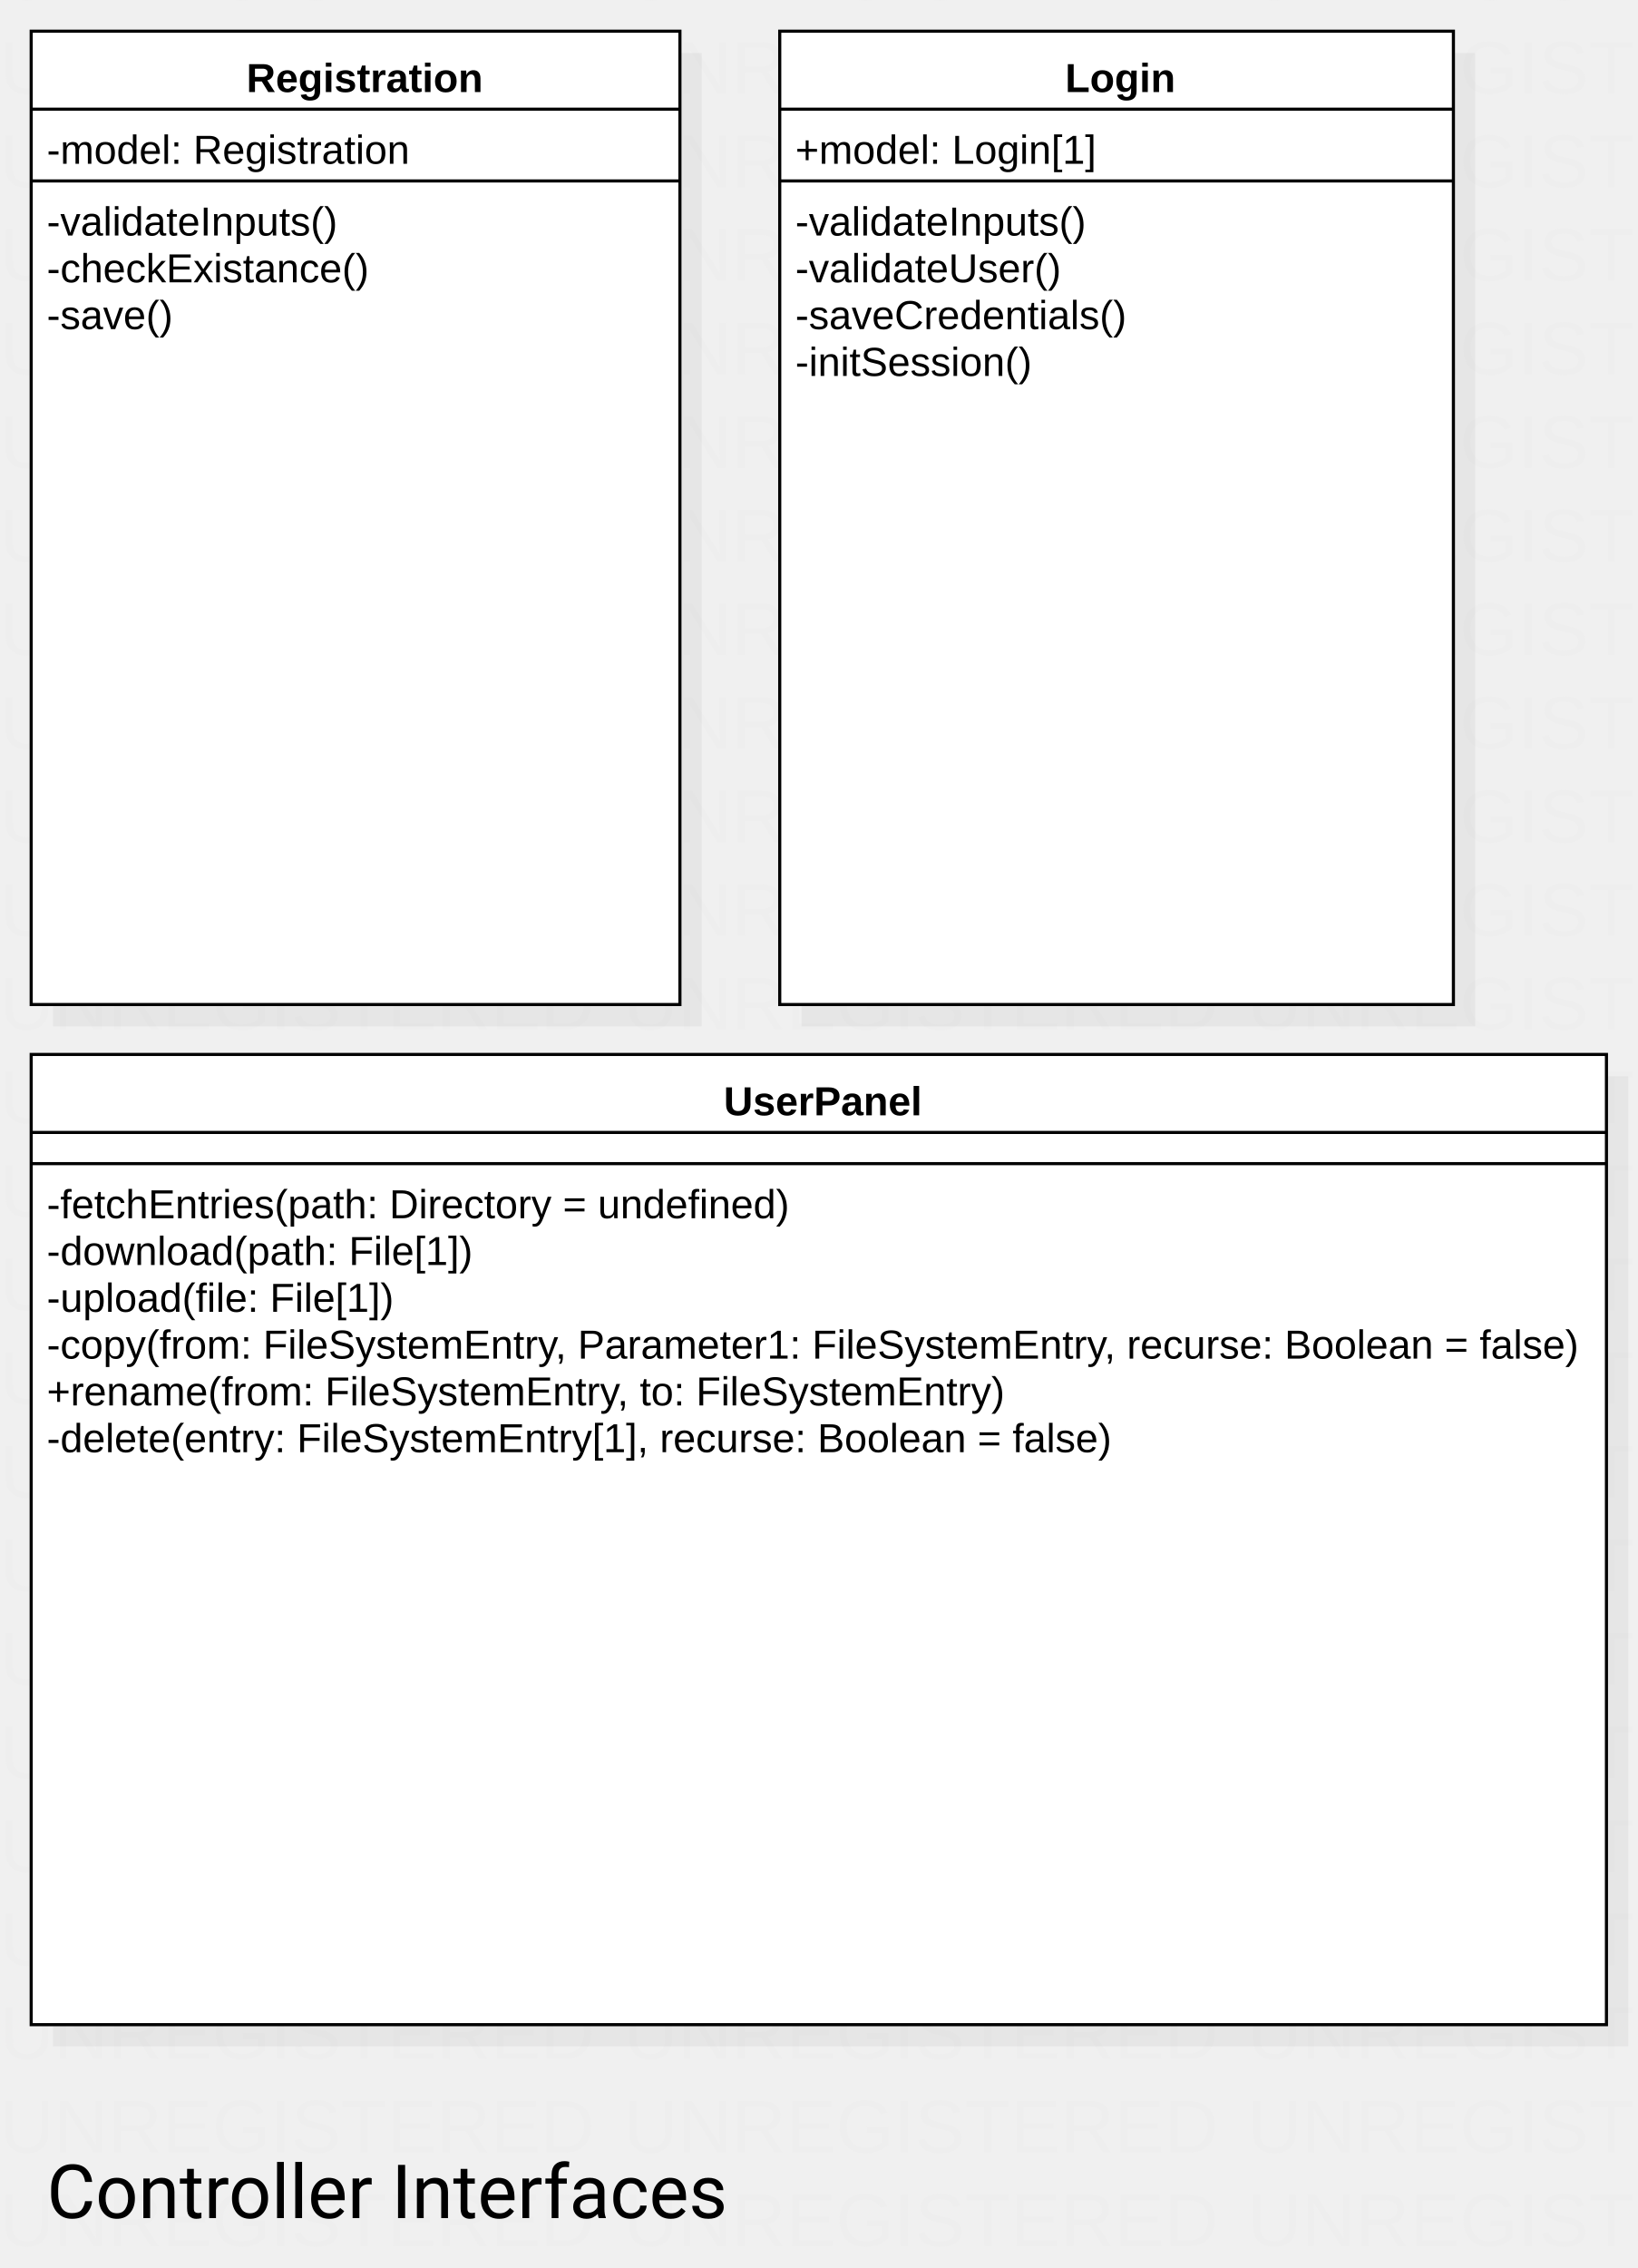
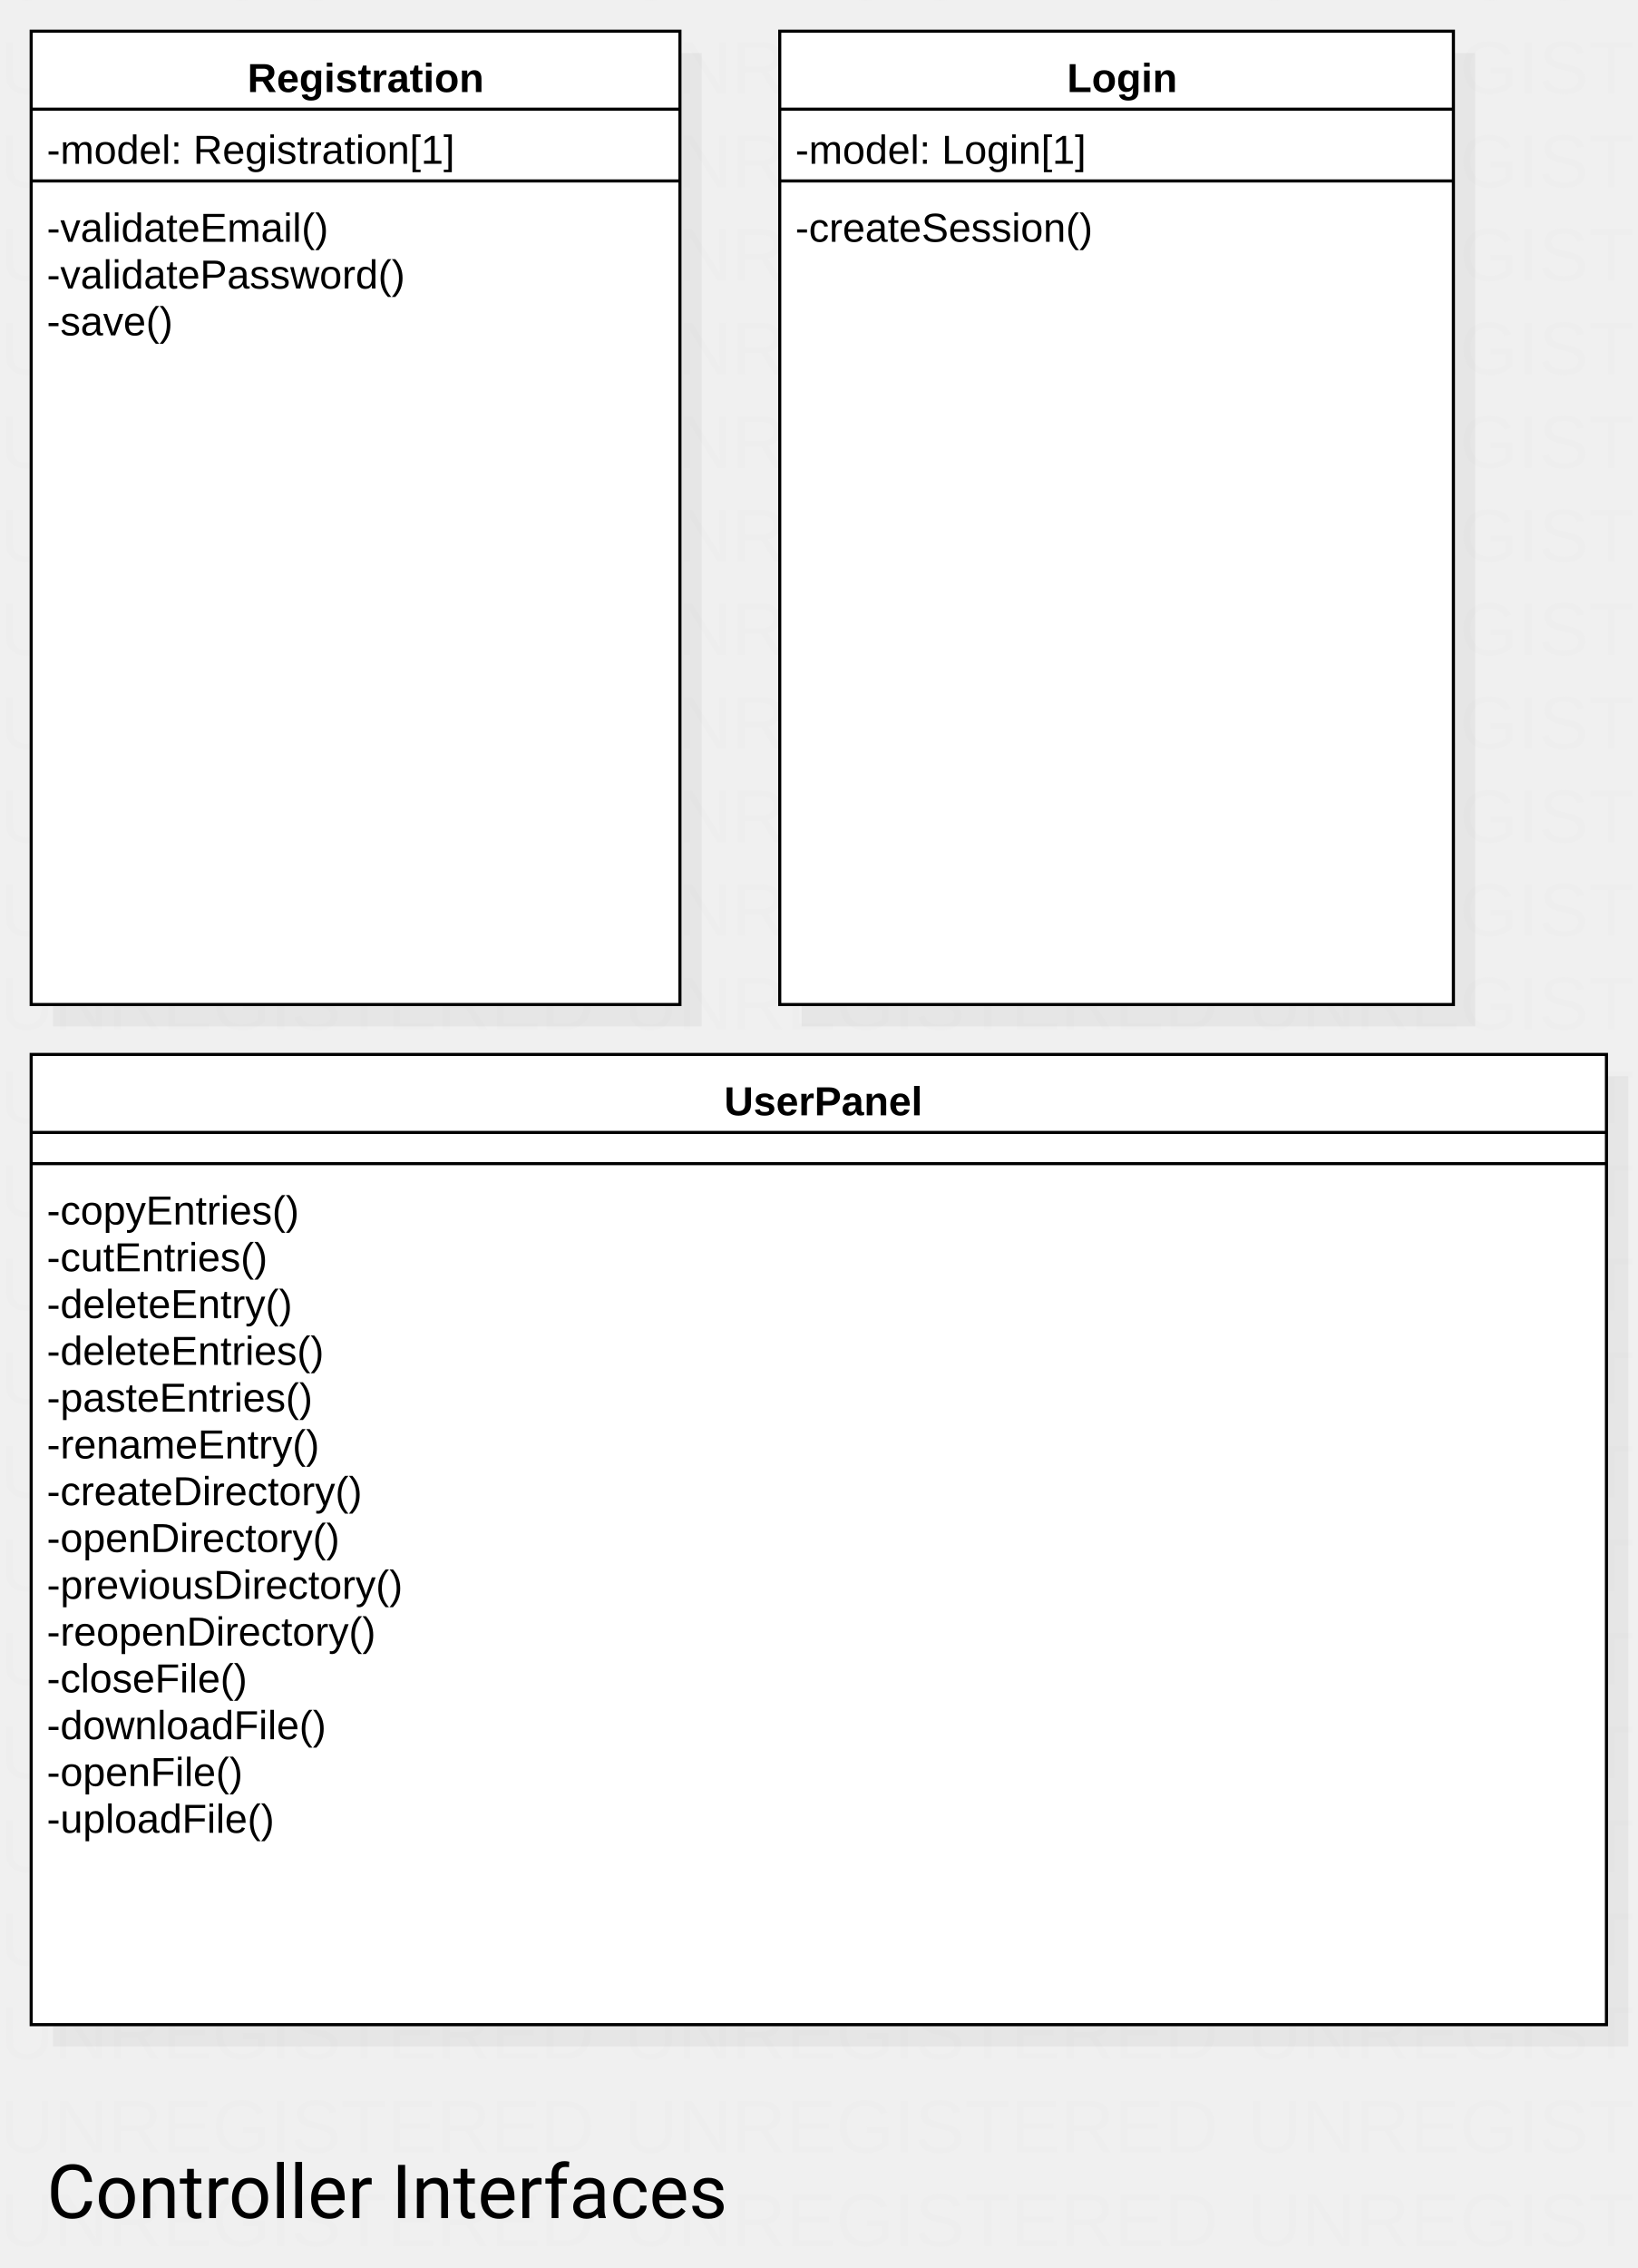
<svg xmlns="http://www.w3.org/2000/svg" version="1.1" width="525.07" height="727">
  <defs />
  <g>
    <text fill="#eeeeee" stroke="none" font-family="Arial" font-size="24px" font-style="normal" font-weight="normal" text-decoration="none" x="0" y="0">UNREGISTERED</text>
    <text fill="#eeeeee" stroke="none" font-family="Arial" font-size="24px" font-style="normal" font-weight="normal" text-decoration="none" x="0" y="30">UNREGISTERED</text>
    <text fill="#eeeeee" stroke="none" font-family="Arial" font-size="24px" font-style="normal" font-weight="normal" text-decoration="none" x="0" y="60">UNREGISTERED</text>
    <text fill="#eeeeee" stroke="none" font-family="Arial" font-size="24px" font-style="normal" font-weight="normal" text-decoration="none" x="0" y="90">UNREGISTERED</text>
    <text fill="#eeeeee" stroke="none" font-family="Arial" font-size="24px" font-style="normal" font-weight="normal" text-decoration="none" x="0" y="120">UNREGISTERED</text>
    <text fill="#eeeeee" stroke="none" font-family="Arial" font-size="24px" font-style="normal" font-weight="normal" text-decoration="none" x="0" y="150">UNREGISTERED</text>
    <text fill="#eeeeee" stroke="none" font-family="Arial" font-size="24px" font-style="normal" font-weight="normal" text-decoration="none" x="0" y="180">UNREGISTERED</text>
    <text fill="#eeeeee" stroke="none" font-family="Arial" font-size="24px" font-style="normal" font-weight="normal" text-decoration="none" x="0" y="210">UNREGISTERED</text>
    <text fill="#eeeeee" stroke="none" font-family="Arial" font-size="24px" font-style="normal" font-weight="normal" text-decoration="none" x="0" y="240">UNREGISTERED</text>
    <text fill="#eeeeee" stroke="none" font-family="Arial" font-size="24px" font-style="normal" font-weight="normal" text-decoration="none" x="0" y="270">UNREGISTERED</text>
    <text fill="#eeeeee" stroke="none" font-family="Arial" font-size="24px" font-style="normal" font-weight="normal" text-decoration="none" x="0" y="300">UNREGISTERED</text>
    <text fill="#eeeeee" stroke="none" font-family="Arial" font-size="24px" font-style="normal" font-weight="normal" text-decoration="none" x="0" y="330">UNREGISTERED</text>
    <text fill="#eeeeee" stroke="none" font-family="Arial" font-size="24px" font-style="normal" font-weight="normal" text-decoration="none" x="0" y="360">UNREGISTERED</text>
    <text fill="#eeeeee" stroke="none" font-family="Arial" font-size="24px" font-style="normal" font-weight="normal" text-decoration="none" x="0" y="390">UNREGISTERED</text>
    <text fill="#eeeeee" stroke="none" font-family="Arial" font-size="24px" font-style="normal" font-weight="normal" text-decoration="none" x="0" y="420">UNREGISTERED</text>
    <text fill="#eeeeee" stroke="none" font-family="Arial" font-size="24px" font-style="normal" font-weight="normal" text-decoration="none" x="0" y="450">UNREGISTERED</text>
    <text fill="#eeeeee" stroke="none" font-family="Arial" font-size="24px" font-style="normal" font-weight="normal" text-decoration="none" x="0" y="480">UNREGISTERED</text>
    <text fill="#eeeeee" stroke="none" font-family="Arial" font-size="24px" font-style="normal" font-weight="normal" text-decoration="none" x="0" y="510">UNREGISTERED</text>
    <text fill="#eeeeee" stroke="none" font-family="Arial" font-size="24px" font-style="normal" font-weight="normal" text-decoration="none" x="0" y="540">UNREGISTERED</text>
    <text fill="#eeeeee" stroke="none" font-family="Arial" font-size="24px" font-style="normal" font-weight="normal" text-decoration="none" x="0" y="570">UNREGISTERED</text>
    <text fill="#eeeeee" stroke="none" font-family="Arial" font-size="24px" font-style="normal" font-weight="normal" text-decoration="none" x="0" y="600">UNREGISTERED</text>
    <text fill="#eeeeee" stroke="none" font-family="Arial" font-size="24px" font-style="normal" font-weight="normal" text-decoration="none" x="0" y="630">UNREGISTERED</text>
    <text fill="#eeeeee" stroke="none" font-family="Arial" font-size="24px" font-style="normal" font-weight="normal" text-decoration="none" x="0" y="660">UNREGISTERED</text>
    <text fill="#eeeeee" stroke="none" font-family="Arial" font-size="24px" font-style="normal" font-weight="normal" text-decoration="none" x="0" y="690">UNREGISTERED</text>
    <text fill="#eeeeee" stroke="none" font-family="Arial" font-size="24px" font-style="normal" font-weight="normal" text-decoration="none" x="0" y="720">UNREGISTERED</text>
    <text fill="#eeeeee" stroke="none" font-family="Arial" font-size="24px" font-style="normal" font-weight="normal" text-decoration="none" x="200" y="0">UNREGISTERED</text>
    <text fill="#eeeeee" stroke="none" font-family="Arial" font-size="24px" font-style="normal" font-weight="normal" text-decoration="none" x="200" y="30">UNREGISTERED</text>
    <text fill="#eeeeee" stroke="none" font-family="Arial" font-size="24px" font-style="normal" font-weight="normal" text-decoration="none" x="200" y="60">UNREGISTERED</text>
    <text fill="#eeeeee" stroke="none" font-family="Arial" font-size="24px" font-style="normal" font-weight="normal" text-decoration="none" x="200" y="90">UNREGISTERED</text>
    <text fill="#eeeeee" stroke="none" font-family="Arial" font-size="24px" font-style="normal" font-weight="normal" text-decoration="none" x="200" y="120">UNREGISTERED</text>
    <text fill="#eeeeee" stroke="none" font-family="Arial" font-size="24px" font-style="normal" font-weight="normal" text-decoration="none" x="200" y="150">UNREGISTERED</text>
    <text fill="#eeeeee" stroke="none" font-family="Arial" font-size="24px" font-style="normal" font-weight="normal" text-decoration="none" x="200" y="180">UNREGISTERED</text>
    <text fill="#eeeeee" stroke="none" font-family="Arial" font-size="24px" font-style="normal" font-weight="normal" text-decoration="none" x="200" y="210">UNREGISTERED</text>
    <text fill="#eeeeee" stroke="none" font-family="Arial" font-size="24px" font-style="normal" font-weight="normal" text-decoration="none" x="200" y="240">UNREGISTERED</text>
    <text fill="#eeeeee" stroke="none" font-family="Arial" font-size="24px" font-style="normal" font-weight="normal" text-decoration="none" x="200" y="270">UNREGISTERED</text>
    <text fill="#eeeeee" stroke="none" font-family="Arial" font-size="24px" font-style="normal" font-weight="normal" text-decoration="none" x="200" y="300">UNREGISTERED</text>
    <text fill="#eeeeee" stroke="none" font-family="Arial" font-size="24px" font-style="normal" font-weight="normal" text-decoration="none" x="200" y="330">UNREGISTERED</text>
    <text fill="#eeeeee" stroke="none" font-family="Arial" font-size="24px" font-style="normal" font-weight="normal" text-decoration="none" x="200" y="360">UNREGISTERED</text>
    <text fill="#eeeeee" stroke="none" font-family="Arial" font-size="24px" font-style="normal" font-weight="normal" text-decoration="none" x="200" y="390">UNREGISTERED</text>
    <text fill="#eeeeee" stroke="none" font-family="Arial" font-size="24px" font-style="normal" font-weight="normal" text-decoration="none" x="200" y="420">UNREGISTERED</text>
    <text fill="#eeeeee" stroke="none" font-family="Arial" font-size="24px" font-style="normal" font-weight="normal" text-decoration="none" x="200" y="450">UNREGISTERED</text>
    <text fill="#eeeeee" stroke="none" font-family="Arial" font-size="24px" font-style="normal" font-weight="normal" text-decoration="none" x="200" y="480">UNREGISTERED</text>
    <text fill="#eeeeee" stroke="none" font-family="Arial" font-size="24px" font-style="normal" font-weight="normal" text-decoration="none" x="200" y="510">UNREGISTERED</text>
    <text fill="#eeeeee" stroke="none" font-family="Arial" font-size="24px" font-style="normal" font-weight="normal" text-decoration="none" x="200" y="540">UNREGISTERED</text>
    <text fill="#eeeeee" stroke="none" font-family="Arial" font-size="24px" font-style="normal" font-weight="normal" text-decoration="none" x="200" y="570">UNREGISTERED</text>
    <text fill="#eeeeee" stroke="none" font-family="Arial" font-size="24px" font-style="normal" font-weight="normal" text-decoration="none" x="200" y="600">UNREGISTERED</text>
    <text fill="#eeeeee" stroke="none" font-family="Arial" font-size="24px" font-style="normal" font-weight="normal" text-decoration="none" x="200" y="630">UNREGISTERED</text>
    <text fill="#eeeeee" stroke="none" font-family="Arial" font-size="24px" font-style="normal" font-weight="normal" text-decoration="none" x="200" y="660">UNREGISTERED</text>
    <text fill="#eeeeee" stroke="none" font-family="Arial" font-size="24px" font-style="normal" font-weight="normal" text-decoration="none" x="200" y="690">UNREGISTERED</text>
    <text fill="#eeeeee" stroke="none" font-family="Arial" font-size="24px" font-style="normal" font-weight="normal" text-decoration="none" x="200" y="720">UNREGISTERED</text>
    <text fill="#eeeeee" stroke="none" font-family="Arial" font-size="24px" font-style="normal" font-weight="normal" text-decoration="none" x="400" y="0">UNREGISTERED</text>
    <text fill="#eeeeee" stroke="none" font-family="Arial" font-size="24px" font-style="normal" font-weight="normal" text-decoration="none" x="400" y="30">UNREGISTERED</text>
    <text fill="#eeeeee" stroke="none" font-family="Arial" font-size="24px" font-style="normal" font-weight="normal" text-decoration="none" x="400" y="60">UNREGISTERED</text>
    <text fill="#eeeeee" stroke="none" font-family="Arial" font-size="24px" font-style="normal" font-weight="normal" text-decoration="none" x="400" y="90">UNREGISTERED</text>
    <text fill="#eeeeee" stroke="none" font-family="Arial" font-size="24px" font-style="normal" font-weight="normal" text-decoration="none" x="400" y="120">UNREGISTERED</text>
    <text fill="#eeeeee" stroke="none" font-family="Arial" font-size="24px" font-style="normal" font-weight="normal" text-decoration="none" x="400" y="150">UNREGISTERED</text>
    <text fill="#eeeeee" stroke="none" font-family="Arial" font-size="24px" font-style="normal" font-weight="normal" text-decoration="none" x="400" y="180">UNREGISTERED</text>
    <text fill="#eeeeee" stroke="none" font-family="Arial" font-size="24px" font-style="normal" font-weight="normal" text-decoration="none" x="400" y="210">UNREGISTERED</text>
    <text fill="#eeeeee" stroke="none" font-family="Arial" font-size="24px" font-style="normal" font-weight="normal" text-decoration="none" x="400" y="240">UNREGISTERED</text>
    <text fill="#eeeeee" stroke="none" font-family="Arial" font-size="24px" font-style="normal" font-weight="normal" text-decoration="none" x="400" y="270">UNREGISTERED</text>
    <text fill="#eeeeee" stroke="none" font-family="Arial" font-size="24px" font-style="normal" font-weight="normal" text-decoration="none" x="400" y="300">UNREGISTERED</text>
    <text fill="#eeeeee" stroke="none" font-family="Arial" font-size="24px" font-style="normal" font-weight="normal" text-decoration="none" x="400" y="330">UNREGISTERED</text>
    <text fill="#eeeeee" stroke="none" font-family="Arial" font-size="24px" font-style="normal" font-weight="normal" text-decoration="none" x="400" y="360">UNREGISTERED</text>
    <text fill="#eeeeee" stroke="none" font-family="Arial" font-size="24px" font-style="normal" font-weight="normal" text-decoration="none" x="400" y="390">UNREGISTERED</text>
    <text fill="#eeeeee" stroke="none" font-family="Arial" font-size="24px" font-style="normal" font-weight="normal" text-decoration="none" x="400" y="420">UNREGISTERED</text>
    <text fill="#eeeeee" stroke="none" font-family="Arial" font-size="24px" font-style="normal" font-weight="normal" text-decoration="none" x="400" y="450">UNREGISTERED</text>
    <text fill="#eeeeee" stroke="none" font-family="Arial" font-size="24px" font-style="normal" font-weight="normal" text-decoration="none" x="400" y="480">UNREGISTERED</text>
    <text fill="#eeeeee" stroke="none" font-family="Arial" font-size="24px" font-style="normal" font-weight="normal" text-decoration="none" x="400" y="510">UNREGISTERED</text>
    <text fill="#eeeeee" stroke="none" font-family="Arial" font-size="24px" font-style="normal" font-weight="normal" text-decoration="none" x="400" y="540">UNREGISTERED</text>
    <text fill="#eeeeee" stroke="none" font-family="Arial" font-size="24px" font-style="normal" font-weight="normal" text-decoration="none" x="400" y="570">UNREGISTERED</text>
    <text fill="#eeeeee" stroke="none" font-family="Arial" font-size="24px" font-style="normal" font-weight="normal" text-decoration="none" x="400" y="600">UNREGISTERED</text>
    <text fill="#eeeeee" stroke="none" font-family="Arial" font-size="24px" font-style="normal" font-weight="normal" text-decoration="none" x="400" y="630">UNREGISTERED</text>
    <text fill="#eeeeee" stroke="none" font-family="Arial" font-size="24px" font-style="normal" font-weight="normal" text-decoration="none" x="400" y="660">UNREGISTERED</text>
    <text fill="#eeeeee" stroke="none" font-family="Arial" font-size="24px" font-style="normal" font-weight="normal" text-decoration="none" x="400" y="690">UNREGISTERED</text>
    <text fill="#eeeeee" stroke="none" font-family="Arial" font-size="24px" font-style="normal" font-weight="normal" text-decoration="none" x="400" y="720">UNREGISTERED</text>
    <g transform="translate(-22,-70) scale(1,1)">
      <rect fill="#C0C0C0" stroke="none" x="39" y="87" width="208" height="312" opacity="0.2" />
    </g>
    <g transform="translate(-22,-70) scale(1,1)">
      <rect fill="#ffffff" stroke="none" x="32" y="80" width="208" height="312" />
    </g>
    <g transform="translate(-22,-70) scale(1,1)">
      <path fill="none" stroke="#000000" d="M 32 80 L 240 80 L 240 392 L 32 392 L 32 80 Z Z" stroke-miterlimit="10" />
    </g>
    <g transform="translate(-22,-70) scale(1,1)">
      <path fill="none" stroke="#000000" d="M 32 105 L 240 105" stroke-miterlimit="10" />
    </g>
    <g transform="translate(-22,-70) scale(1,1)">
      <path fill="none" stroke="#000000" d="M 32 128 L 240 128" stroke-miterlimit="10" />
    </g>
    <g transform="translate(-22,-70) scale(1,1)">
      <g>
        <path fill="none" stroke="none" />
-         <text fill="#000000" stroke="none" font-family="Arial" font-size="13px" font-style="normal" font-weight="bold" text-decoration="none" x="101" y="99.5">Registration</text>
-       </g>
-     </g>
-     <g transform="translate(-22,-70) scale(1,1)">
-       <g>
-         <path fill="none" stroke="none" />
-         <text fill="#000000" stroke="none" font-family="Arial" font-size="13px" font-style="normal" font-weight="normal" text-decoration="none" x="37" y="122.5">-model: Registration</text>
-       </g>
-     </g>
-     <g transform="translate(-22,-70) scale(1,1)">
-       <g>
-         <path fill="none" stroke="none" />
-         <text fill="#000000" stroke="none" font-family="Arial" font-size="13px" font-style="normal" font-weight="normal" text-decoration="none" x="37" y="145.5">-validateInputs()</text>
-       </g>
-     </g>
-     <g transform="translate(-22,-70) scale(1,1)">
-       <g>
-         <path fill="none" stroke="none" />
-         <text fill="#000000" stroke="none" font-family="Arial" font-size="13px" font-style="normal" font-weight="normal" text-decoration="none" x="37" y="160.5">-checkExistance()</text>
-       </g>
-     </g>
-     <g transform="translate(-22,-70) scale(1,1)">
-       <g>
-         <path fill="none" stroke="none" />
-         <text fill="#000000" stroke="none" font-family="Arial" font-size="13px" font-style="normal" font-weight="normal" text-decoration="none" x="37" y="175.5">-save()</text>
+         <text fill="#000000" stroke="none" font-family="Arial" font-size="13px" font-style="normal" font-weight="bold" text-decoration="none" x="101.316" y="99.5">Registration</text>
+       </g>
+     </g>
+     <g transform="translate(-22,-70) scale(1,1)">
+       <g>
+         <path fill="none" stroke="none" />
+         <text fill="#000000" stroke="none" font-family="Arial" font-size="13px" font-style="normal" font-weight="normal" text-decoration="none" x="37" y="122.5">-model: Registration[1]</text>
+       </g>
+     </g>
+     <g transform="translate(-22,-70) scale(1,1)">
+       <g>
+         <path fill="none" stroke="none" />
+         <text fill="#000000" stroke="none" font-family="Arial" font-size="13px" font-style="normal" font-weight="normal" text-decoration="none" x="37" y="147.5">-validateEmail()</text>
+       </g>
+     </g>
+     <g transform="translate(-22,-70) scale(1,1)">
+       <g>
+         <path fill="none" stroke="none" />
+         <text fill="#000000" stroke="none" font-family="Arial" font-size="13px" font-style="normal" font-weight="normal" text-decoration="none" x="37" y="162.5">-validatePassword()</text>
+       </g>
+     </g>
+     <g transform="translate(-22,-70) scale(1,1)">
+       <g>
+         <path fill="none" stroke="none" />
+         <text fill="#000000" stroke="none" font-family="Arial" font-size="13px" font-style="normal" font-weight="normal" text-decoration="none" x="37" y="177.5">-save()</text>
      </g>
    </g>
    <g transform="translate(-22,-70) scale(1,1)">
      <rect fill="#C0C0C0" stroke="none" x="279" y="87" width="216" height="312" opacity="0.2" />
    </g>
    <g transform="translate(-22,-70) scale(1,1)">
      <rect fill="#ffffff" stroke="none" x="272" y="80" width="216" height="312" />
    </g>
    <g transform="translate(-22,-70) scale(1,1)">
      <path fill="none" stroke="#000000" d="M 272 80 L 488 80 L 488 392 L 272 392 L 272 80 Z Z" stroke-miterlimit="10" />
    </g>
    <g transform="translate(-22,-70) scale(1,1)">
      <path fill="none" stroke="#000000" d="M 272 105 L 488 105" stroke-miterlimit="10" />
    </g>
    <g transform="translate(-22,-70) scale(1,1)">
      <path fill="none" stroke="#000000" d="M 272 128 L 488 128" stroke-miterlimit="10" />
    </g>
    <g transform="translate(-22,-70) scale(1,1)">
      <g>
        <path fill="none" stroke="none" />
-         <text fill="#000000" stroke="none" font-family="Arial" font-size="13px" font-style="normal" font-weight="bold" text-decoration="none" x="363.5" y="99.5">Login</text>
-       </g>
-     </g>
-     <g transform="translate(-22,-70) scale(1,1)">
-       <g>
-         <path fill="none" stroke="none" />
-         <text fill="#000000" stroke="none" font-family="Arial" font-size="13px" font-style="normal" font-weight="normal" text-decoration="none" x="277" y="122.5">+model: Login[1]</text>
-       </g>
-     </g>
-     <g transform="translate(-22,-70) scale(1,1)">
-       <g>
-         <path fill="none" stroke="none" />
-         <text fill="#000000" stroke="none" font-family="Arial" font-size="13px" font-style="normal" font-weight="normal" text-decoration="none" x="277" y="145.5">-validateInputs()</text>
-       </g>
-     </g>
-     <g transform="translate(-22,-70) scale(1,1)">
-       <g>
-         <path fill="none" stroke="none" />
-         <text fill="#000000" stroke="none" font-family="Arial" font-size="13px" font-style="normal" font-weight="normal" text-decoration="none" x="277" y="160.5">-validateUser()</text>
-       </g>
-     </g>
-     <g transform="translate(-22,-70) scale(1,1)">
-       <g>
-         <path fill="none" stroke="none" />
-         <text fill="#000000" stroke="none" font-family="Arial" font-size="13px" font-style="normal" font-weight="normal" text-decoration="none" x="277" y="175.5">-saveCredentials()</text>
-       </g>
-     </g>
-     <g transform="translate(-22,-70) scale(1,1)">
-       <g>
-         <path fill="none" stroke="none" />
-         <text fill="#000000" stroke="none" font-family="Arial" font-size="13px" font-style="normal" font-weight="normal" text-decoration="none" x="277" y="190.5">-initSession()</text>
+         <text fill="#000000" stroke="none" font-family="Arial" font-size="13px" font-style="normal" font-weight="bold" text-decoration="none" x="364.096" y="99.5">Login</text>
+       </g>
+     </g>
+     <g transform="translate(-22,-70) scale(1,1)">
+       <g>
+         <path fill="none" stroke="none" />
+         <text fill="#000000" stroke="none" font-family="Arial" font-size="13px" font-style="normal" font-weight="normal" text-decoration="none" x="277" y="122.5">-model: Login[1]</text>
+       </g>
+     </g>
+     <g transform="translate(-22,-70) scale(1,1)">
+       <g>
+         <path fill="none" stroke="none" />
+         <text fill="#000000" stroke="none" font-family="Arial" font-size="13px" font-style="normal" font-weight="normal" text-decoration="none" x="277" y="147.5">-createSession()</text>
      </g>
    </g>
    <g transform="translate(-22,-70) scale(1,1)">
      <rect fill="#C0C0C0" stroke="none" x="39" y="415" width="505.07" height="311" opacity="0.2" />
    </g>
    <g transform="translate(-22,-70) scale(1,1)">
      <rect fill="#ffffff" stroke="none" x="32" y="408" width="505.07" height="311" />
    </g>
    <g transform="translate(-22,-70) scale(1,1)">
      <path fill="none" stroke="#000000" d="M 32 408 L 537.07 408 L 537.07 719 L 32 719 L 32 408 Z Z" stroke-miterlimit="10" />
    </g>
    <g transform="translate(-22,-70) scale(1,1)">
      <path fill="none" stroke="#000000" d="M 32 433 L 537.07 433" stroke-miterlimit="10" />
    </g>
    <g transform="translate(-22,-70) scale(1,1)">
      <path fill="none" stroke="#000000" d="M 32 443 L 537.07 443" stroke-miterlimit="10" />
    </g>
    <g transform="translate(-22,-70) scale(1,1)">
      <g>
        <path fill="none" stroke="none" />
-         <text fill="#000000" stroke="none" font-family="Arial" font-size="13px" font-style="normal" font-weight="bold" text-decoration="none" x="254.035" y="427.5">UserPanel</text>
-       </g>
-     </g>
-     <g transform="translate(-22,-70) scale(1,1)">
-       <g>
-         <path fill="none" stroke="none" />
-         <text fill="#000000" stroke="none" font-family="Arial" font-size="13px" font-style="normal" font-weight="normal" text-decoration="none" x="37" y="460.5">-fetchEntries(path: Directory = undefined)</text>
-       </g>
-     </g>
-     <g transform="translate(-22,-70) scale(1,1)">
-       <g>
-         <path fill="none" stroke="none" />
-         <text fill="#000000" stroke="none" font-family="Arial" font-size="13px" font-style="normal" font-weight="normal" text-decoration="none" x="37" y="475.5">-download(path: File[1])</text>
-       </g>
-     </g>
-     <g transform="translate(-22,-70) scale(1,1)">
-       <g>
-         <path fill="none" stroke="none" />
-         <text fill="#000000" stroke="none" font-family="Arial" font-size="13px" font-style="normal" font-weight="normal" text-decoration="none" x="37" y="490.5">-upload(file: File[1])</text>
-       </g>
-     </g>
-     <g transform="translate(-22,-70) scale(1,1)">
-       <g>
-         <path fill="none" stroke="none" />
-         <text fill="#000000" stroke="none" font-family="Arial" font-size="13px" font-style="normal" font-weight="normal" text-decoration="none" x="37" y="505.5">-copy(from: FileSystemEntry, Parameter1: FileSystemEntry, recurse: Boolean = false)</text>
-       </g>
-     </g>
-     <g transform="translate(-22,-70) scale(1,1)">
-       <g>
-         <path fill="none" stroke="none" />
-         <text fill="#000000" stroke="none" font-family="Arial" font-size="13px" font-style="normal" font-weight="normal" text-decoration="none" x="37" y="520.5">+rename(from: FileSystemEntry, to: FileSystemEntry)</text>
-       </g>
-     </g>
-     <g transform="translate(-22,-70) scale(1,1)">
-       <g>
-         <path fill="none" stroke="none" />
-         <text fill="#000000" stroke="none" font-family="Arial" font-size="13px" font-style="normal" font-weight="normal" text-decoration="none" x="37" y="535.5">-delete(entry: FileSystemEntry[1], recurse: Boolean = false)</text>
+         <text fill="#000000" stroke="none" font-family="Arial" font-size="13px" font-style="normal" font-weight="bold" text-decoration="none" x="254.187" y="427.5">UserPanel</text>
+       </g>
+     </g>
+     <g transform="translate(-22,-70) scale(1,1)">
+       <g>
+         <path fill="none" stroke="none" />
+         <text fill="#000000" stroke="none" font-family="Arial" font-size="13px" font-style="normal" font-weight="normal" text-decoration="none" x="37" y="462.5">-copyEntries()</text>
+       </g>
+     </g>
+     <g transform="translate(-22,-70) scale(1,1)">
+       <g>
+         <path fill="none" stroke="none" />
+         <text fill="#000000" stroke="none" font-family="Arial" font-size="13px" font-style="normal" font-weight="normal" text-decoration="none" x="37" y="477.5">-cutEntries()</text>
+       </g>
+     </g>
+     <g transform="translate(-22,-70) scale(1,1)">
+       <g>
+         <path fill="none" stroke="none" />
+         <text fill="#000000" stroke="none" font-family="Arial" font-size="13px" font-style="normal" font-weight="normal" text-decoration="none" x="37" y="492.5">-deleteEntry()</text>
+       </g>
+     </g>
+     <g transform="translate(-22,-70) scale(1,1)">
+       <g>
+         <path fill="none" stroke="none" />
+         <text fill="#000000" stroke="none" font-family="Arial" font-size="13px" font-style="normal" font-weight="normal" text-decoration="none" x="37" y="507.5">-deleteEntries()</text>
+       </g>
+     </g>
+     <g transform="translate(-22,-70) scale(1,1)">
+       <g>
+         <path fill="none" stroke="none" />
+         <text fill="#000000" stroke="none" font-family="Arial" font-size="13px" font-style="normal" font-weight="normal" text-decoration="none" x="37" y="522.5">-pasteEntries()</text>
+       </g>
+     </g>
+     <g transform="translate(-22,-70) scale(1,1)">
+       <g>
+         <path fill="none" stroke="none" />
+         <text fill="#000000" stroke="none" font-family="Arial" font-size="13px" font-style="normal" font-weight="normal" text-decoration="none" x="37" y="537.5">-renameEntry()</text>
+       </g>
+     </g>
+     <g transform="translate(-22,-70) scale(1,1)">
+       <g>
+         <path fill="none" stroke="none" />
+         <text fill="#000000" stroke="none" font-family="Arial" font-size="13px" font-style="normal" font-weight="normal" text-decoration="none" x="37" y="552.5">-createDirectory()</text>
+       </g>
+     </g>
+     <g transform="translate(-22,-70) scale(1,1)">
+       <g>
+         <path fill="none" stroke="none" />
+         <text fill="#000000" stroke="none" font-family="Arial" font-size="13px" font-style="normal" font-weight="normal" text-decoration="none" x="37" y="567.5">-openDirectory()</text>
+       </g>
+     </g>
+     <g transform="translate(-22,-70) scale(1,1)">
+       <g>
+         <path fill="none" stroke="none" />
+         <text fill="#000000" stroke="none" font-family="Arial" font-size="13px" font-style="normal" font-weight="normal" text-decoration="none" x="37" y="582.5">-previousDirectory()</text>
+       </g>
+     </g>
+     <g transform="translate(-22,-70) scale(1,1)">
+       <g>
+         <path fill="none" stroke="none" />
+         <text fill="#000000" stroke="none" font-family="Arial" font-size="13px" font-style="normal" font-weight="normal" text-decoration="none" x="37" y="597.5">-reopenDirectory()</text>
+       </g>
+     </g>
+     <g transform="translate(-22,-70) scale(1,1)">
+       <g>
+         <path fill="none" stroke="none" />
+         <text fill="#000000" stroke="none" font-family="Arial" font-size="13px" font-style="normal" font-weight="normal" text-decoration="none" x="37" y="612.5">-closeFile()</text>
+       </g>
+     </g>
+     <g transform="translate(-22,-70) scale(1,1)">
+       <g>
+         <path fill="none" stroke="none" />
+         <text fill="#000000" stroke="none" font-family="Arial" font-size="13px" font-style="normal" font-weight="normal" text-decoration="none" x="37" y="627.5">-downloadFile()</text>
+       </g>
+     </g>
+     <g transform="translate(-22,-70) scale(1,1)">
+       <g>
+         <path fill="none" stroke="none" />
+         <text fill="#000000" stroke="none" font-family="Arial" font-size="13px" font-style="normal" font-weight="normal" text-decoration="none" x="37" y="642.5">-openFile()</text>
+       </g>
+     </g>
+     <g transform="translate(-22,-70) scale(1,1)">
+       <g>
+         <path fill="none" stroke="none" />
+         <text fill="#000000" stroke="none" font-family="Arial" font-size="13px" font-style="normal" font-weight="normal" text-decoration="none" x="37" y="657.5">-uploadFile()</text>
      </g>
    </g>
    <g transform="translate(-22,-70) scale(1,1)">
      <g>
        <path fill="none" stroke="none" />
        <text fill="#000000" stroke="none" font-family="Roboto" font-size="24px" font-style="normal" font-weight="normal" text-decoration="none" x="37" y="781">Controller Interfaces</text>
      </g>
    </g>
  </g>
</svg>
